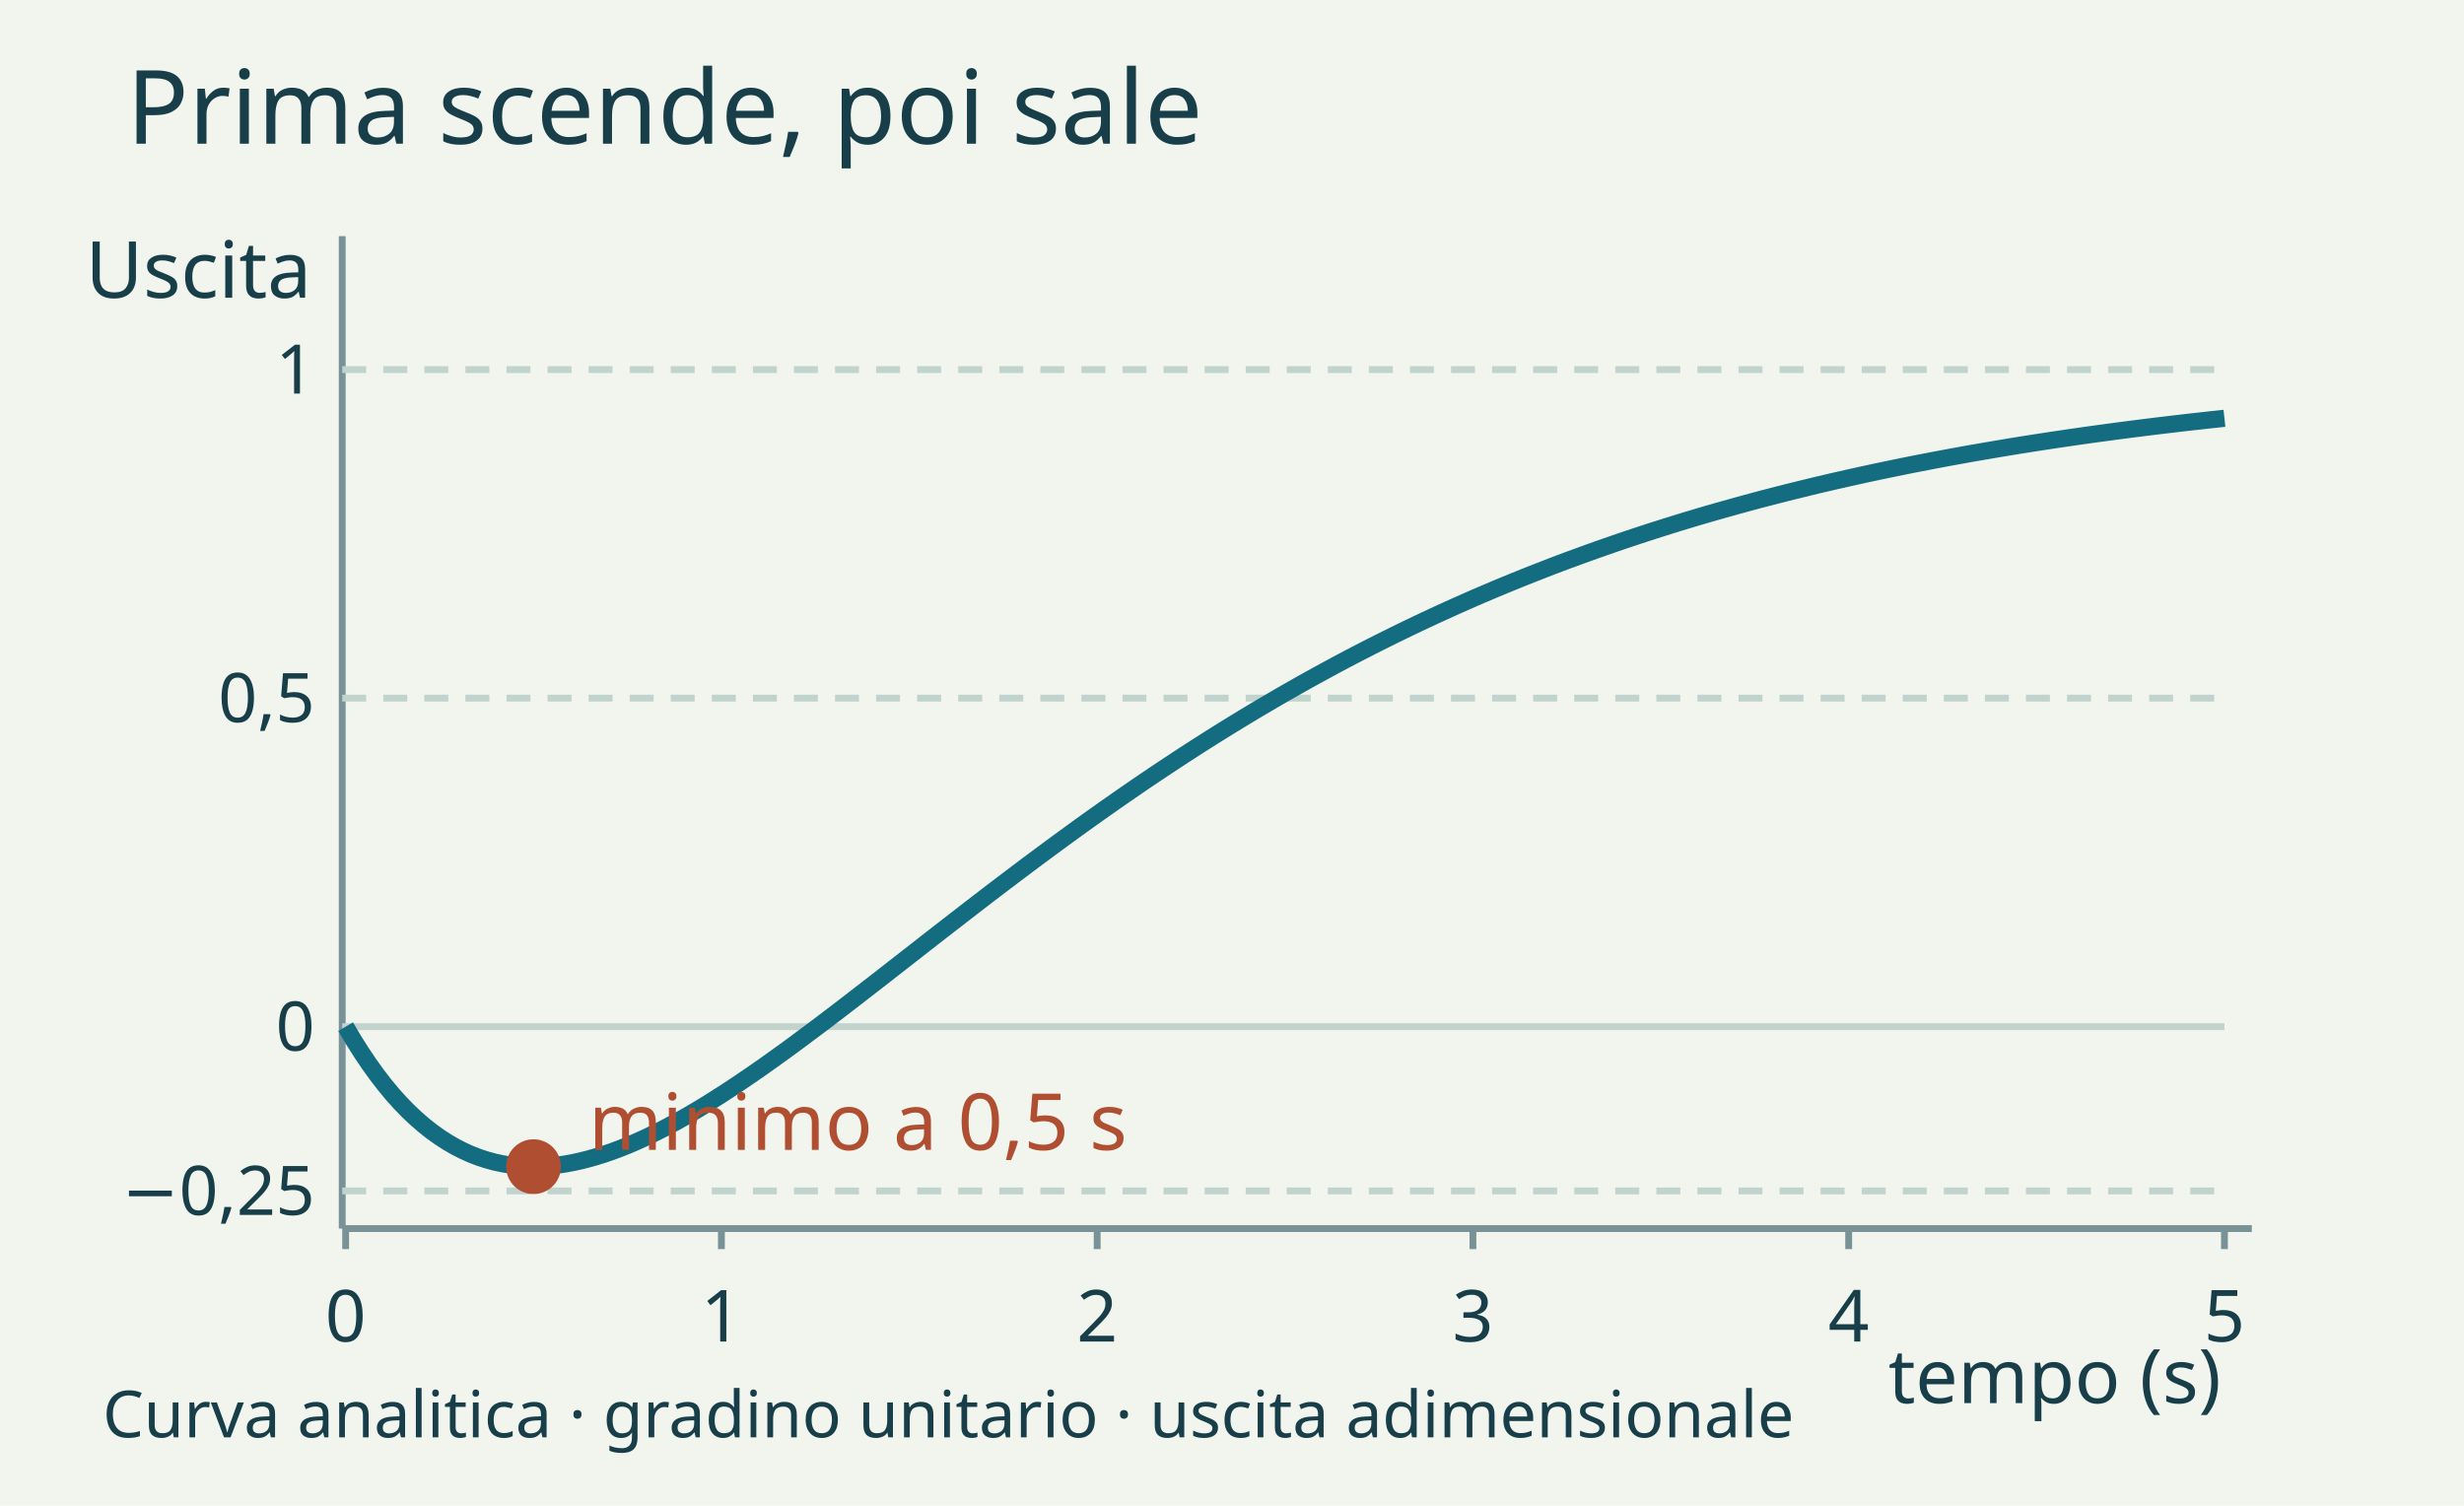
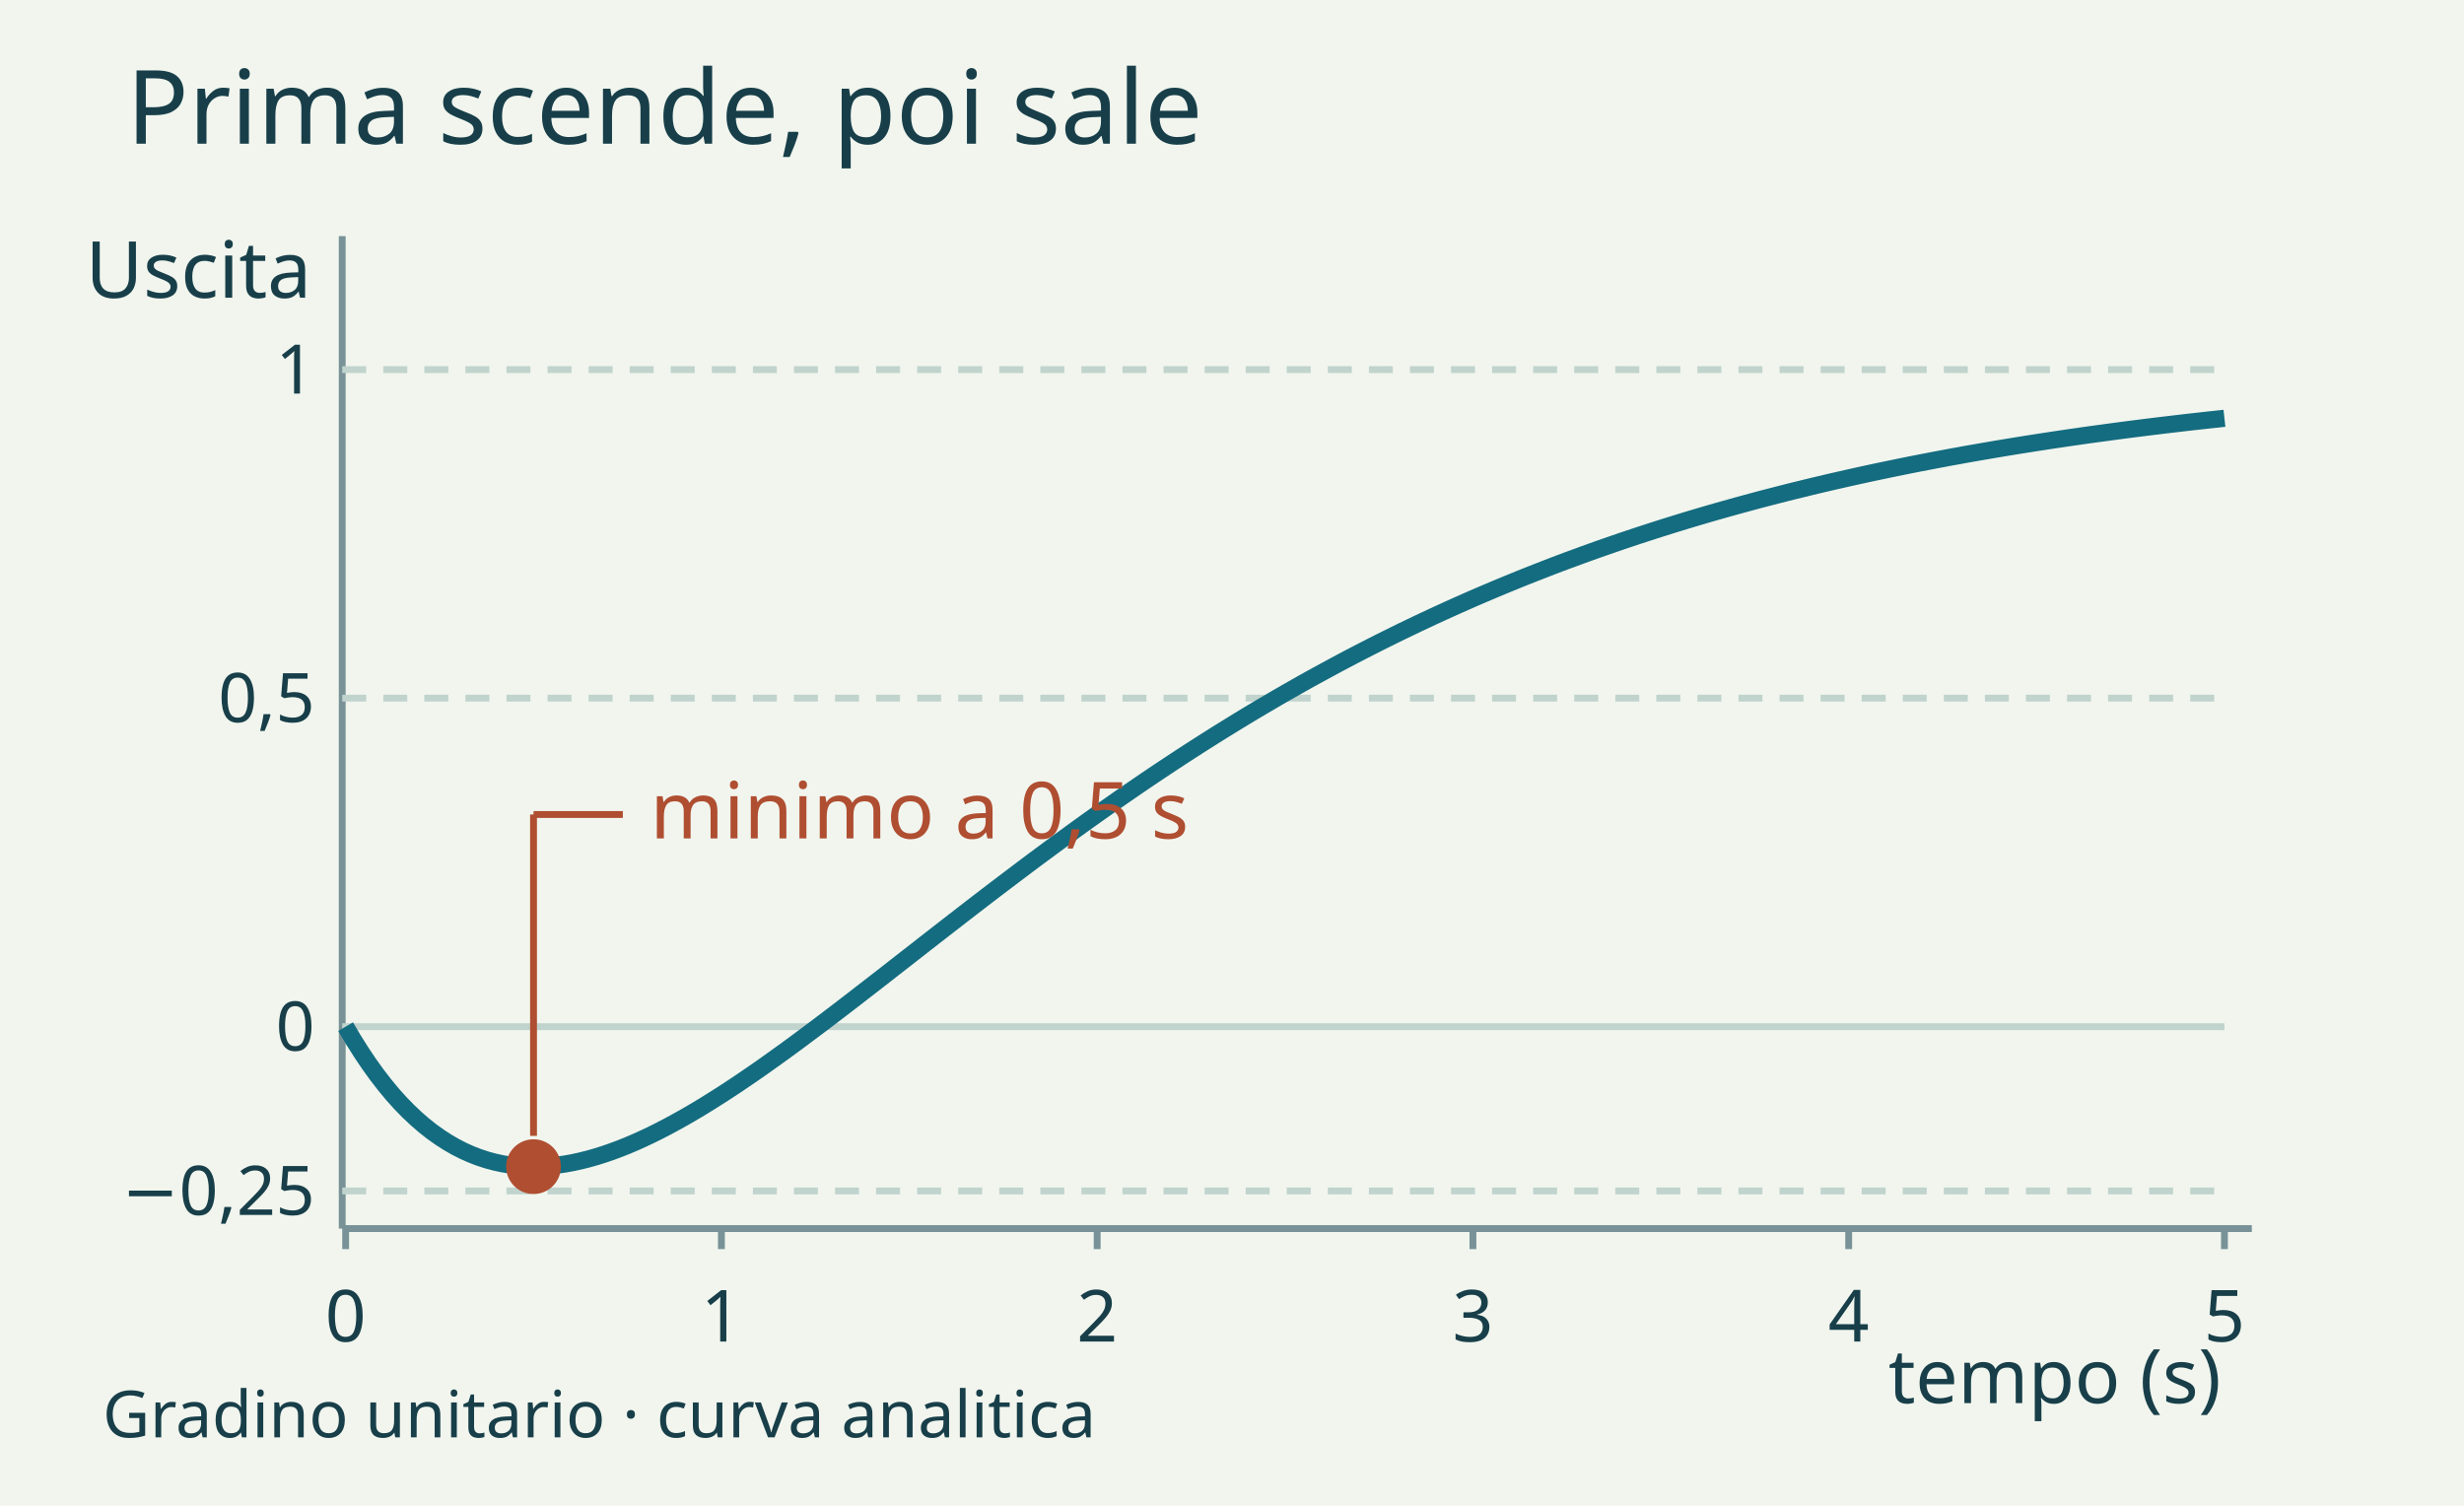
<svg xmlns="http://www.w3.org/2000/svg" viewBox="0 0 720 440">
  <rect x="0" y="0" width="720" height="440" rx="0" fill="#f1f5ee" />
  <text x="37" y="42" font-family="sans-serif" font-size="30" fill="#183f49" text-anchor="start">Prima scende, poi sale</text>
  <line x1="100" y1="69" x2="100" y2="359" stroke="#789297" stroke-width="2" />
  <line x1="100" y1="359" x2="658" y2="359" stroke="#789297" stroke-width="2" />
  <text x="25" y="87" font-family="sans-serif" font-size="23" fill="#183f49" text-anchor="start">Uscita</text>
  <line x1="100" y1="348.0" x2="650" y2="348.0" stroke="#c0d3cd" stroke-width="2" stroke-dasharray="7 5" />
  <text x="92" y="355.0" font-family="sans-serif" font-size="20" fill="#183f49" text-anchor="end">−0,25</text>
  <line x1="100" y1="300" x2="650" y2="300" stroke="#c0d3cd" stroke-width="2" />
  <text x="92" y="307" font-family="sans-serif" font-size="20" fill="#183f49" text-anchor="end">0</text>
  <line x1="100" y1="204.0" x2="650" y2="204.0" stroke="#c0d3cd" stroke-width="2" stroke-dasharray="7 5" />
  <text x="92" y="211.0" font-family="sans-serif" font-size="20" fill="#183f49" text-anchor="end">0,5</text>
  <line x1="100" y1="108" x2="650" y2="108" stroke="#c0d3cd" stroke-width="2" stroke-dasharray="7 5" />
  <text x="92" y="115" font-family="sans-serif" font-size="20" fill="#183f49" text-anchor="end">1</text>
  <line x1="101.0" y1="360" x2="101.0" y2="365" stroke="#789297" stroke-width="2" />
  <text x="101.0" y="392" font-family="sans-serif" font-size="21" fill="#183f49" text-anchor="middle">0</text>
  <line x1="210.8" y1="360" x2="210.8" y2="365" stroke="#789297" stroke-width="2" />
  <text x="210.8" y="392" font-family="sans-serif" font-size="21" fill="#183f49" text-anchor="middle">1</text>
  <line x1="320.6" y1="360" x2="320.6" y2="365" stroke="#789297" stroke-width="2" />
  <text x="320.6" y="392" font-family="sans-serif" font-size="21" fill="#183f49" text-anchor="middle">2</text>
  <line x1="430.4" y1="360" x2="430.4" y2="365" stroke="#789297" stroke-width="2" />
  <text x="430.4" y="392" font-family="sans-serif" font-size="21" fill="#183f49" text-anchor="middle">3</text>
  <line x1="540.2" y1="360" x2="540.2" y2="365" stroke="#789297" stroke-width="2" />
  <text x="540.2" y="392" font-family="sans-serif" font-size="21" fill="#183f49" text-anchor="middle">4</text>
  <line x1="650.0" y1="360" x2="650.0" y2="365" stroke="#789297" stroke-width="2" />
  <text x="650.0" y="392" font-family="sans-serif" font-size="21" fill="#183f49" text-anchor="middle">5</text>
  <polyline points="101.00,300.00 103.29,303.88 105.58,307.51 107.86,310.91 110.15,314.09 112.44,317.05 114.72,319.80 117.01,322.35 119.30,324.70 121.59,326.86 123.88,328.85 126.16,330.65 128.45,332.29 130.74,333.77 133.03,335.09 135.31,336.26 137.60,337.29 139.89,338.18 142.18,338.93 144.46,339.55 146.75,340.05 149.04,340.43 151.32,340.70 153.61,340.86 155.90,340.91 158.19,340.86 160.47,340.71 162.76,340.47 165.05,340.14 167.34,339.73 169.62,339.23 171.91,338.66 174.20,338.01 176.49,337.29 178.78,336.50 181.06,335.65 183.35,334.74 185.64,333.76 187.93,332.73 190.21,331.65 192.50,330.51 194.79,329.33 197.07,328.10 199.36,326.83 201.65,325.52 203.94,324.17 206.22,322.78 208.51,321.35 210.80,319.90 213.09,318.41 215.38,316.90 217.66,315.35 219.95,313.79 222.24,312.20 224.53,310.58 226.81,308.95 229.10,307.30 231.39,305.63 233.68,303.94 235.96,302.24 238.25,300.53 240.54,298.81 242.82,297.07 245.11,295.33 247.40,293.57 249.69,291.81 251.97,290.04 254.26,288.27 256.55,286.50 258.84,284.72 261.12,282.93 263.41,281.15 265.70,279.36 267.99,277.58 270.27,275.79 272.56,274.01 274.85,272.23 277.14,270.45 279.43,268.68 281.71,266.91 284.00,265.14 286.29,263.38 288.57,261.63 290.86,259.88 293.15,258.14 295.44,256.41 297.73,254.68 300.01,252.96 302.30,251.25 304.59,249.55 306.88,247.86 309.16,246.18 311.45,244.51 313.74,242.84 316.02,241.19 318.31,239.55 320.60,237.92 322.89,236.30 325.18,234.70 327.46,233.10 329.75,231.52 332.04,229.95 334.32,228.39 336.61,226.84 338.90,225.31 341.19,223.79 343.48,222.28 345.76,220.78 348.05,219.30 350.34,217.83 352.62,216.38 354.91,214.93 357.20,213.51 359.49,212.09 361.77,210.69 364.06,209.30 366.35,207.92 368.64,206.56 370.93,205.22 373.21,203.88 375.50,202.56 377.79,201.26 380.07,199.96 382.36,198.68 384.65,197.42 386.94,196.17 389.23,194.93 391.51,193.70 393.80,192.49 396.09,191.29 398.38,190.11 400.66,188.94 402.95,187.78 405.24,186.64 407.52,185.51 409.81,184.39 412.10,183.29 414.39,182.19 416.68,181.12 418.96,180.05 421.25,179.00 423.54,177.96 425.82,176.93 428.11,175.92 430.40,174.91 432.69,173.92 434.98,172.95 437.26,171.98 439.55,171.03 441.84,170.09 444.12,169.16 446.41,168.24 448.70,167.34 450.99,166.45 453.27,165.56 455.56,164.69 457.85,163.83 460.14,162.99 462.43,162.15 464.71,161.33 467.00,160.51 469.29,159.71 471.57,158.92 473.86,158.13 476.15,157.36 478.44,156.60 480.73,155.85 483.01,155.11 485.30,154.38 487.59,153.66 489.88,152.95 492.16,152.25 494.45,151.56 496.74,150.88 499.02,150.21 501.31,149.55 503.60,148.90 505.89,148.26 508.18,147.62 510.46,147.00 512.75,146.38 515.04,145.77 517.33,145.18 519.61,144.59 521.90,144.00 524.19,143.43 526.48,142.87 528.76,142.31 531.05,141.76 533.34,141.22 535.62,140.69 537.91,140.17 540.20,139.65 542.49,139.14 544.77,138.64 547.06,138.14 549.35,137.66 551.64,137.18 553.92,136.71 556.21,136.24 558.50,135.78 560.79,135.33 563.08,134.89 565.36,134.45 567.65,134.02 569.94,133.59 572.23,133.18 574.51,132.76 576.80,132.36 579.09,131.96 581.38,131.57 583.66,131.18 585.95,130.80 588.24,130.42 590.52,130.05 592.81,129.69 595.10,129.33 597.39,128.98 599.67,128.63 601.96,128.29 604.25,127.95 606.54,127.62 608.83,127.29 611.11,126.97 613.40,126.66 615.69,126.35 617.98,126.04 620.26,125.74 622.55,125.44 624.84,125.15 627.12,124.86 629.41,124.58 631.70,124.30 633.99,124.03 636.27,123.76 638.56,123.49 640.85,123.23 643.14,122.98 645.42,122.72 647.71,122.48 650.00,122.23" fill="none" stroke="#146c80" stroke-width="5" stroke-linejoin="round" />
  <circle cx="155.9" cy="340.908" r="8" fill="#af4e31" />
  <text x="649" y="410" font-family="sans-serif" font-size="22" fill="#183f49" text-anchor="end">tempo (s)</text>
-   <text x="172" y="336" font-family="sans-serif" font-size="23" fill="#af4e31" text-anchor="start">minimo a 0,5 s</text>
-   <text x="30" y="420" font-family="sans-serif" font-size="19" fill="#183f49" text-anchor="start">Curva analitica · gradino unitario · uscita adimensionale</text>
+   <line x1="155.9" y1="331.908" x2="155.9" y2="238" stroke="#af4e31" stroke-width="2" />
+   <line x1="155.9" y1="238" x2="182" y2="238" stroke="#af4e31" stroke-width="2" />
+   <text x="190" y="245" font-family="sans-serif" font-size="23" fill="#af4e31" text-anchor="start">minimo a 0,5 s</text>
+   <text x="30" y="420" font-family="sans-serif" font-size="19" fill="#183f49" text-anchor="start">Gradino unitario · curva analitica</text>
</svg>
